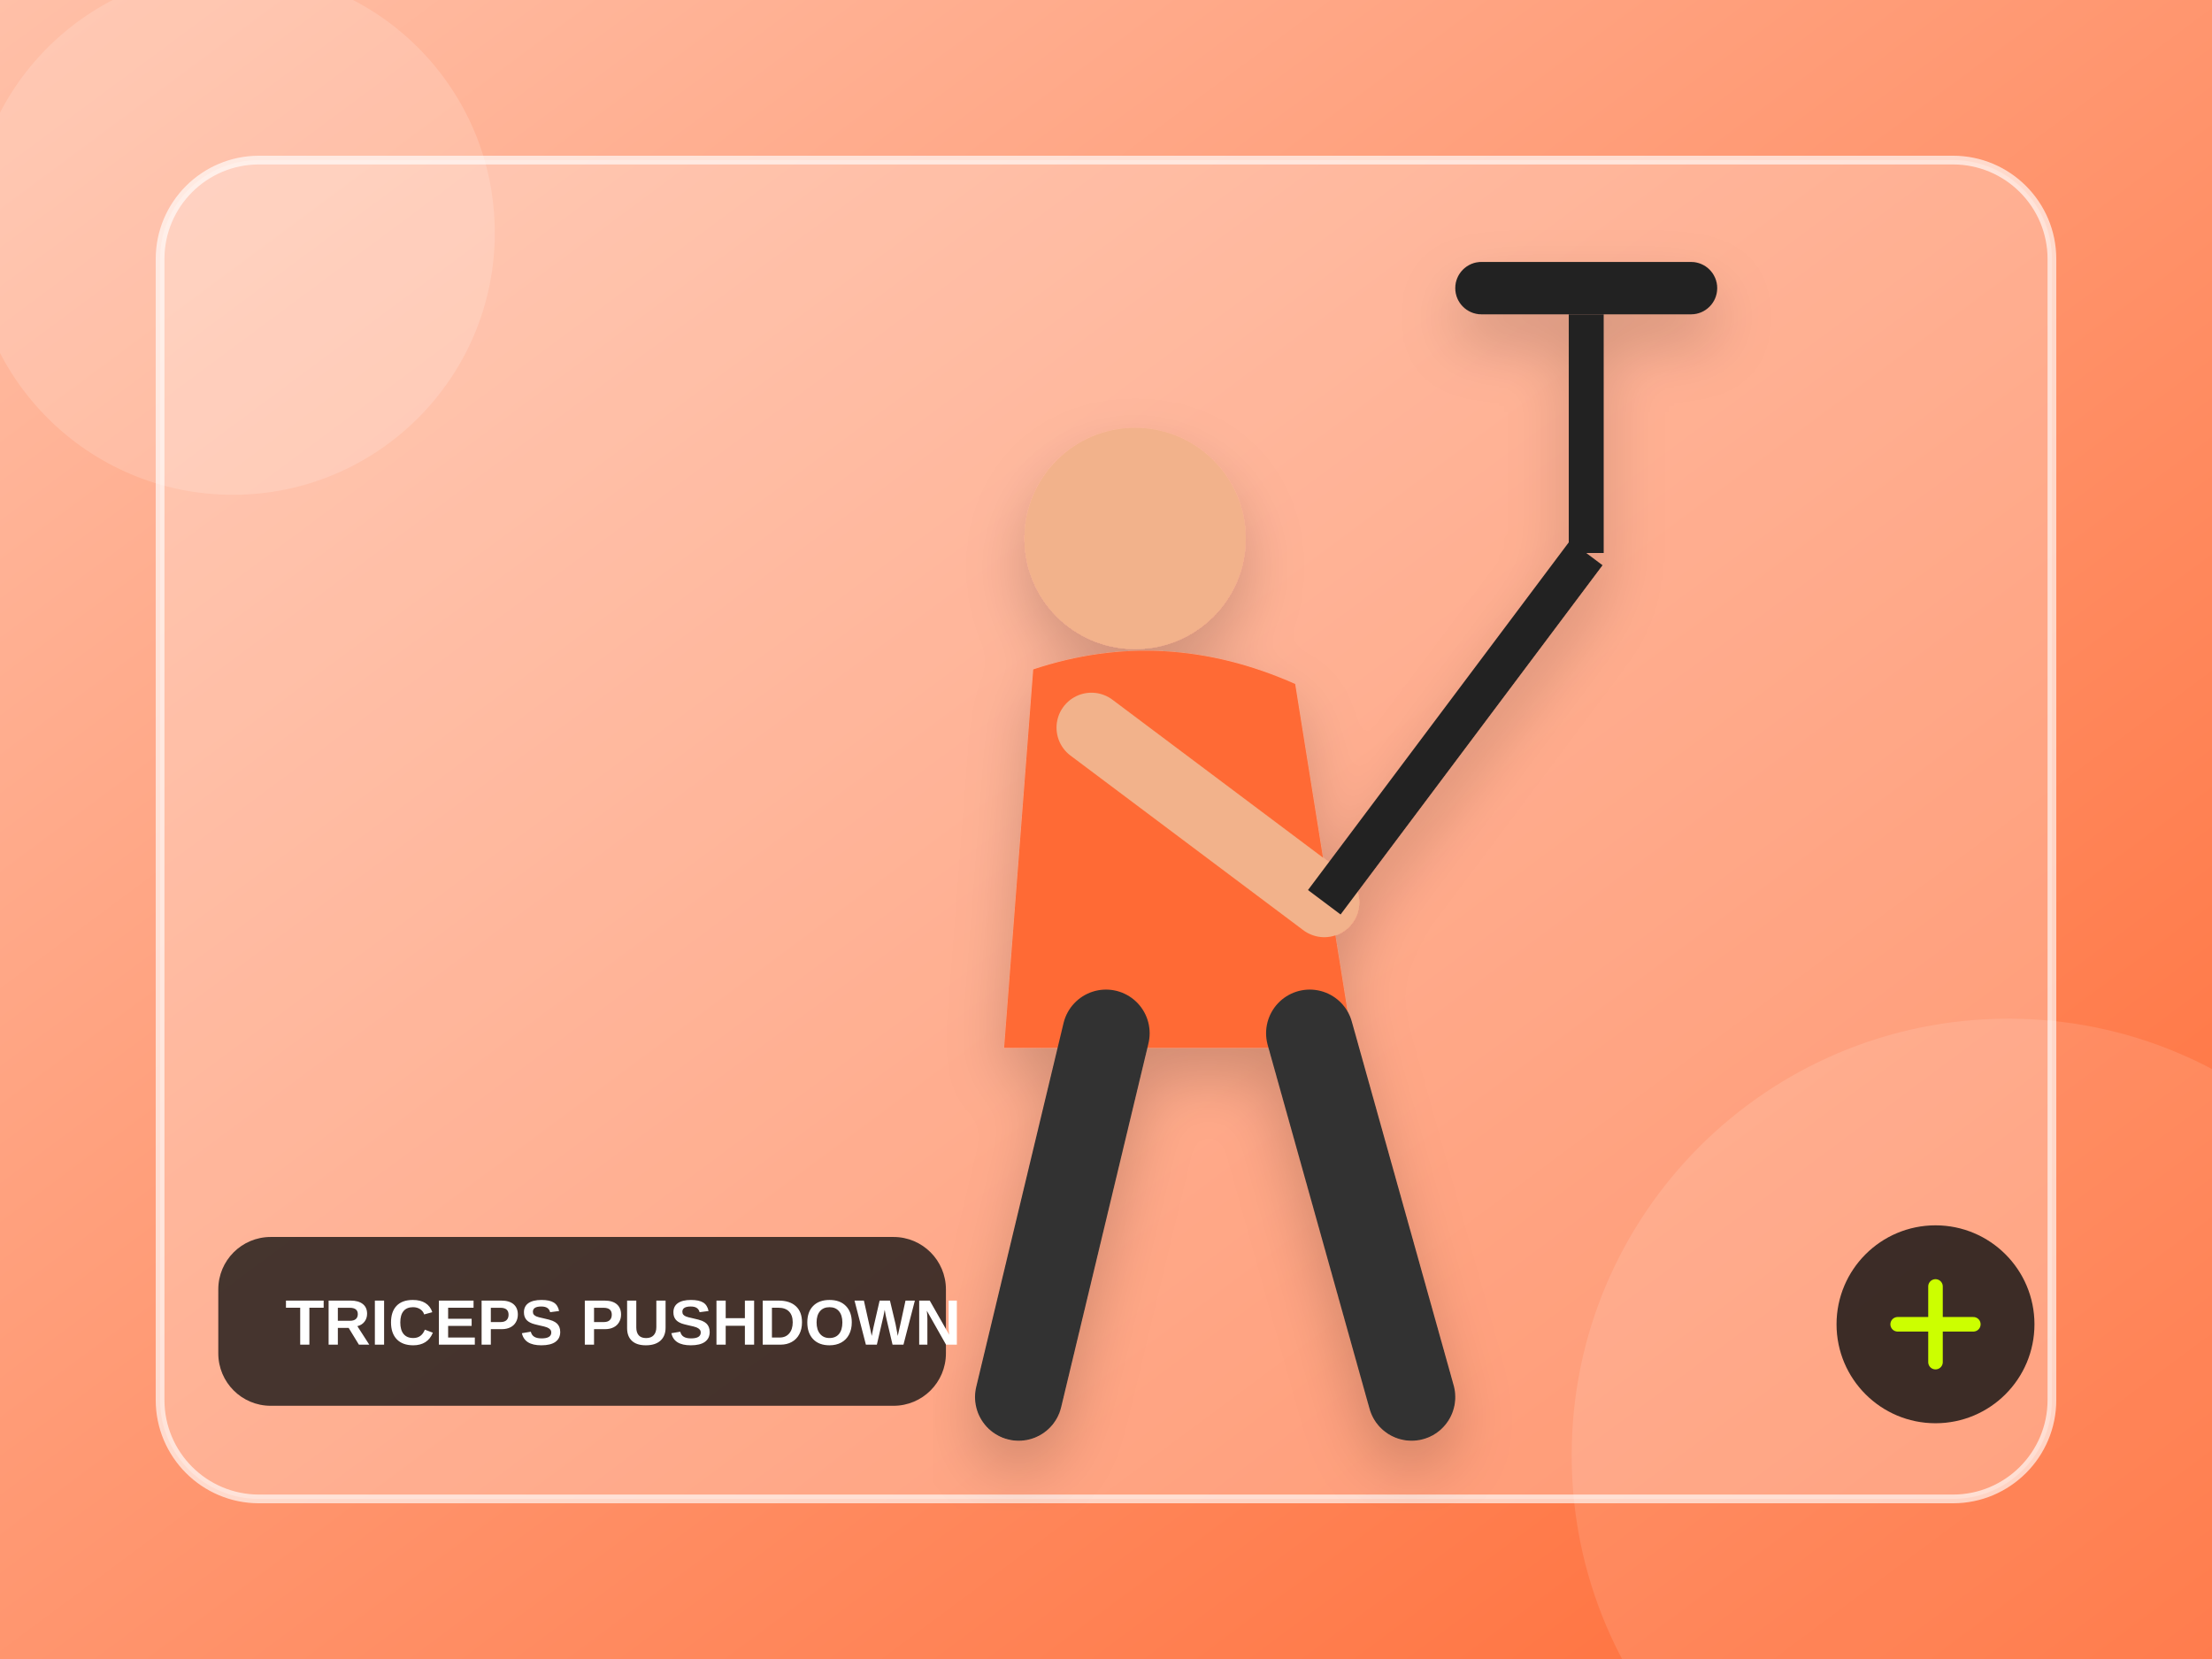
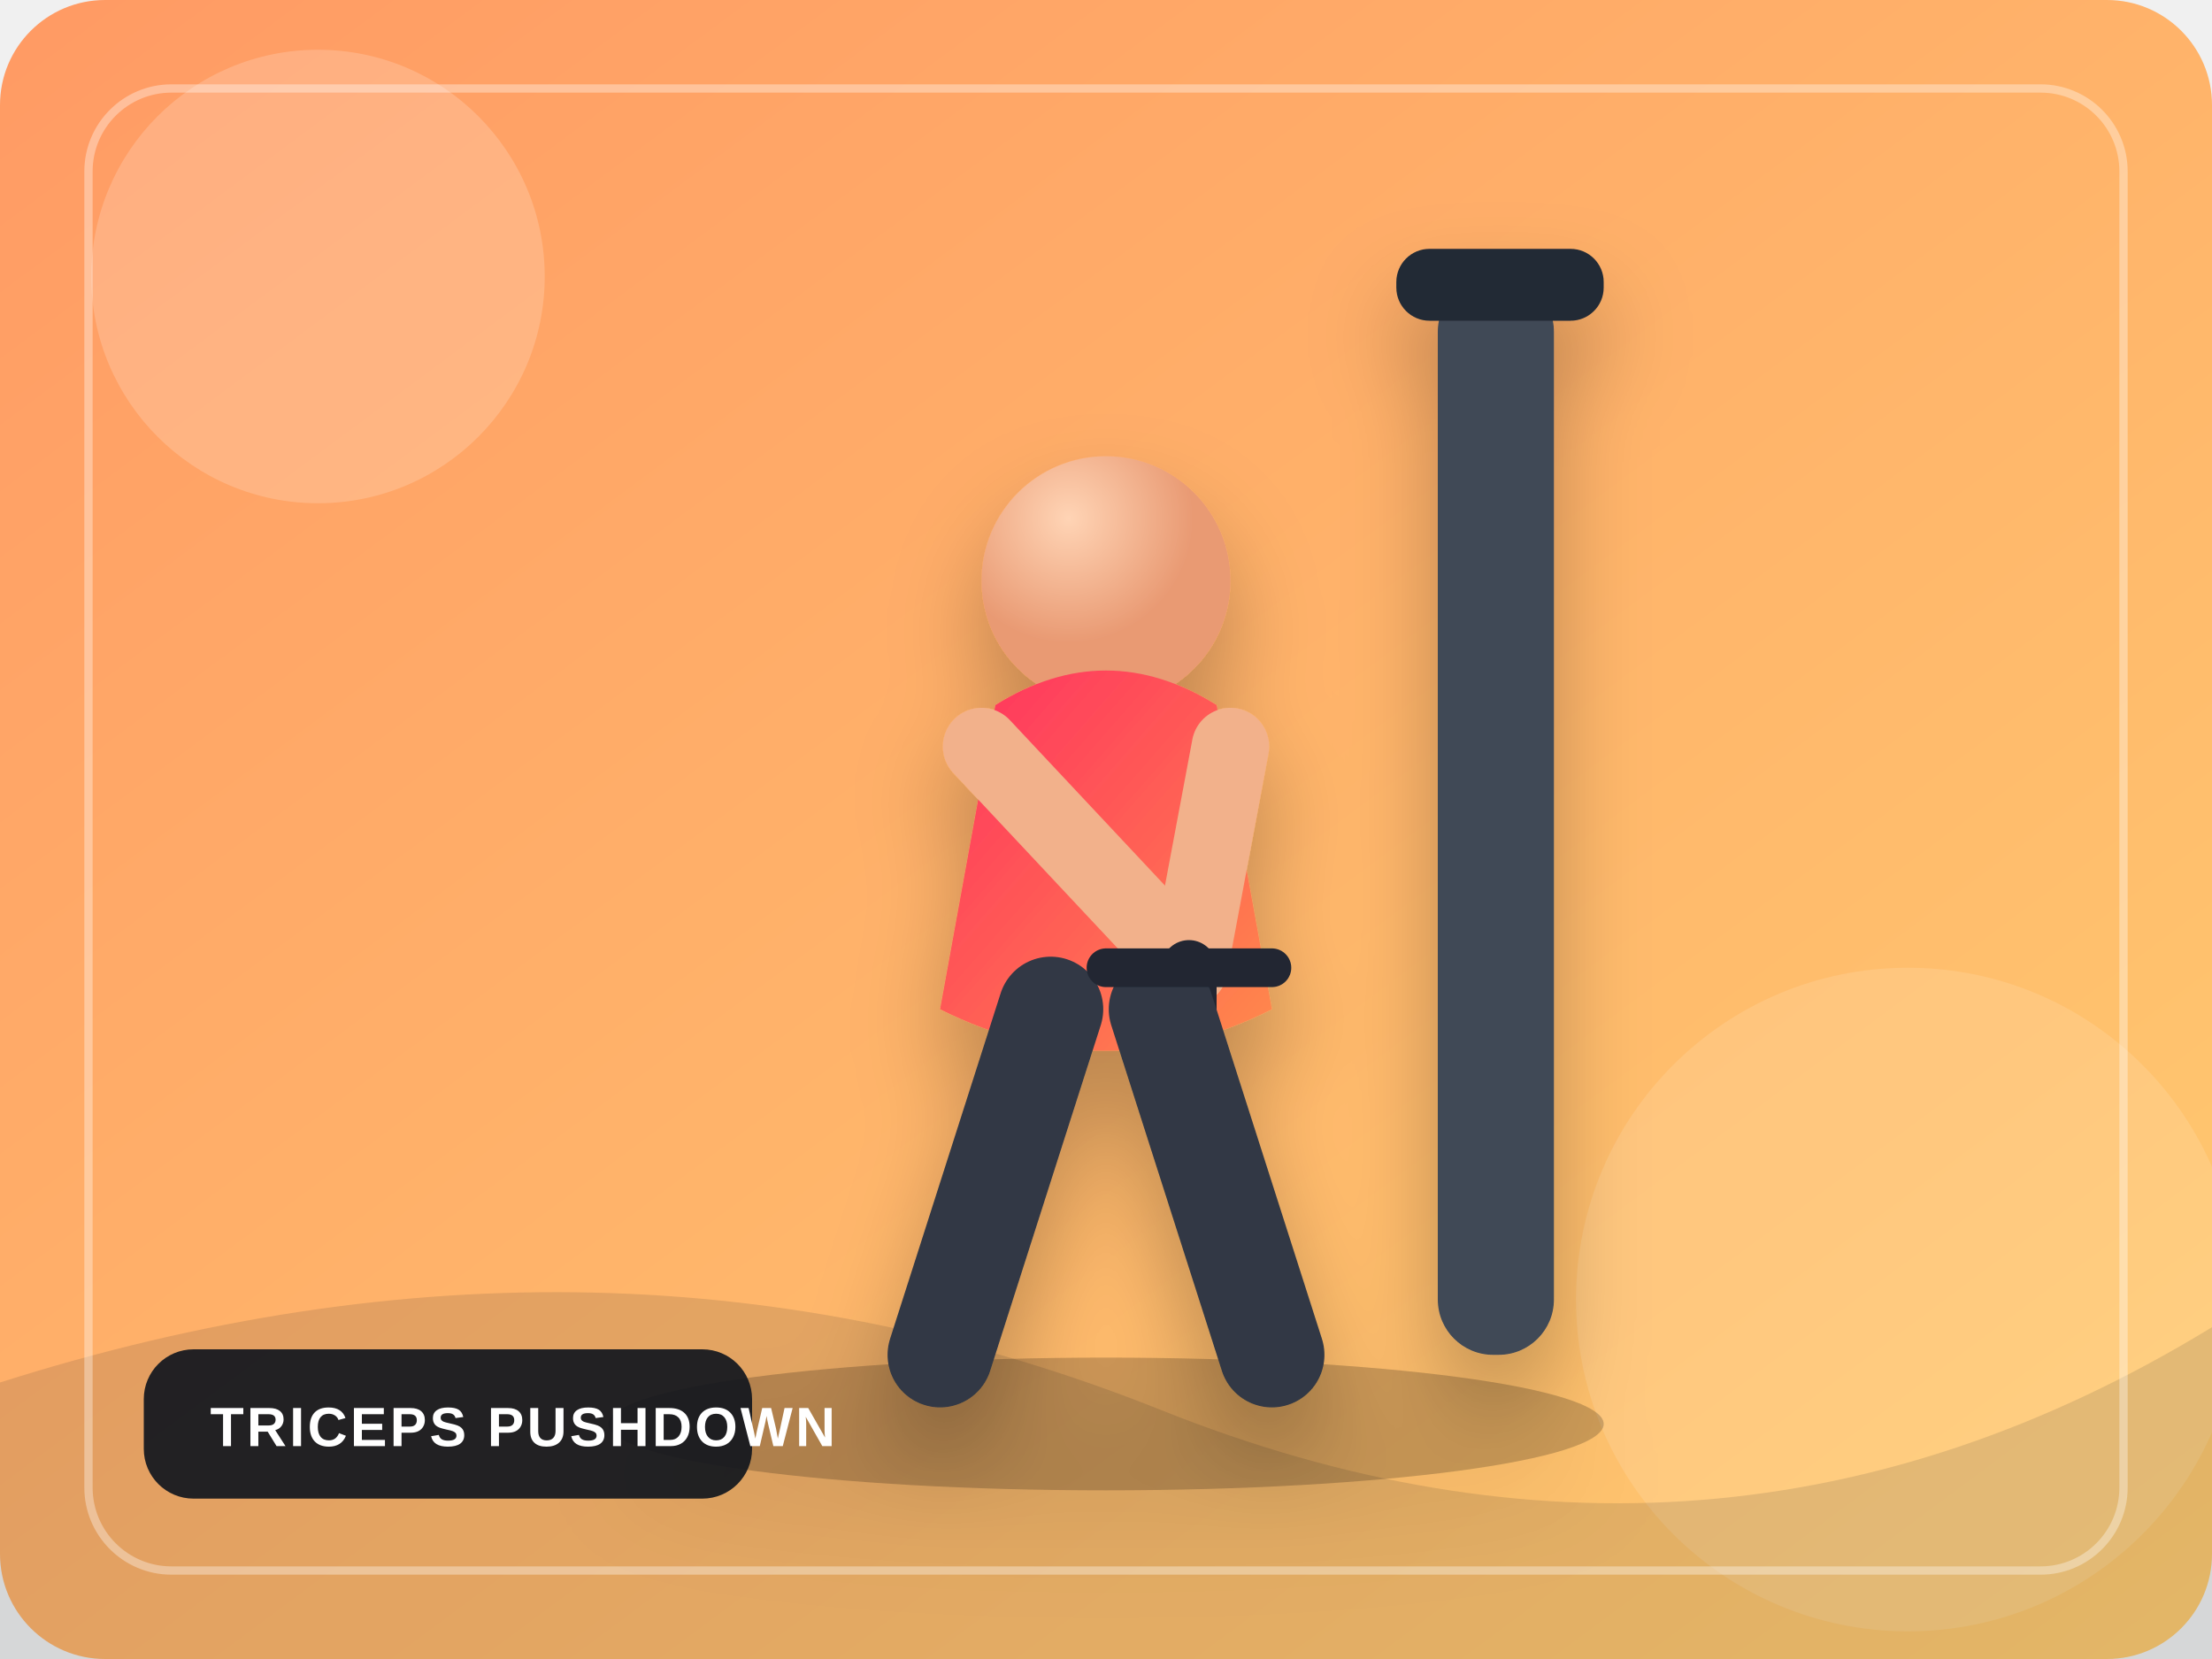
- <svg xmlns="http://www.w3.org/2000/svg" viewBox="0 0 760 570">
+ <svg xmlns="http://www.w3.org/2000/svg" viewBox="0 0 800 600" role="img" aria-label="TRICEPS PUSHDOWN 3D animated illustration">
  <defs>
-     <linearGradient id="g" x1="0" y1="0" x2="1" y2="1">
-       <stop offset="0" stop-color="#ffc0a8" />
-       <stop offset="1" stop-color="#ff6b35" />
+     <linearGradient id="bg" x1="0" y1="0" x2="1" y2="1">
+       <stop stop-color="#ff9a64" />
+       <stop offset="1" stop-color="#ffcc70" />
    </linearGradient>
-     <filter id="s">
-       <feDropShadow dx="0" dy="10" stdDeviation="10" flood-opacity=".18" />
+     <linearGradient id="shirt" x1="0" y1="0" x2="1" y2="1">
+       <stop stop-color="#ff315f" />
+       <stop offset="1" stop-color="#ff8a4c" />
+     </linearGradient>
+     <radialGradient id="skin" cx="35%" cy="25%">
+       <stop stop-color="#ffd4b5" />
+       <stop offset="1" stop-color="#e99a73" />
+     </radialGradient>
+     <filter id="shadow" x="-30%" y="-30%" width="160%" height="160%">
+       <feDropShadow dx="0" dy="18" stdDeviation="16" flood-opacity=".25" />
    </filter>
+     <filter id="soft" x="-30%" y="-30%" width="160%" height="160%">
+       <feGaussianBlur stdDeviation="12" />
+     </filter>
+     <style>.float{animation:float 3.4s ease-in-out infinite} @keyframes float{0%,100%{transform:translateY(0)}50%{transform:translateY(-8px)}}</style>
  </defs>
-   <rect width="760" height="570" fill="url(#g)" />
-   <circle cx="80" cy="80" r="90" fill="#fff" opacity=".16" />
-   <circle cx="690" cy="500" r="150" fill="#fff" opacity=".12" />
-   <rect x="55" y="55" width="650" height="460" rx="34" fill="#ffffff" opacity=".25" />
-   <rect x="55" y="55" width="650" height="460" rx="34" fill="none" stroke="#fff" stroke-width="3" opacity=".65" />
-   <g filter="url(#s)" transform="translate(0 10)">
-     <rect x="500" y="80" width="90" height="18" rx="9" fill="#222" />
-     <path d="M545 98 L545 180" stroke="#222" stroke-width="12" />
-     <circle cx="390" cy="175" r="38" fill="#f2b28b" />
-     <path d="M355 220 Q400 205 445 225 L465 350 L345 350 Z" fill="#ff6b35" />
-     <path d="M375 240 L455 300" stroke="#f2b28b" stroke-width="24" stroke-linecap="round" />
-     <path d="M455 300 L545 180" stroke="#222" stroke-width="14" />
-     <path d="M380 345 L350 470 M450 345 L485 470" stroke="#333" stroke-width="30" stroke-linecap="round" />
+   <rect width="800" height="600" rx="38" fill="url(#bg)" />
+   <circle cx="115" cy="100" r="82" fill="#fff" opacity=".18" />
+   <circle cx="690" cy="470" r="120" fill="#fff" opacity=".12" />
+   <path d="M0 500 Q220 430 420 510 T800 480 V600 H0Z" fill="#0f1720" opacity=".12" />
+   <g filter="url(#shadow)">
+     <g class="float">
+       <ellipse cx="400" cy="515" rx="180" ry="24" fill="#000" opacity=".2" />
+       <rect x="520" y="100" width="42" height="390" rx="20" fill="#3f4857" />
+       <rect x="505" y="90" width="75" height="26" rx="12" fill="#242b35" />
+       <circle cx="400" cy="210" r="45" fill="url(#skin)" />
+       <path d="M360 255 Q400 230 440 255 L460 365 Q400 395 340 365Z" fill="url(#shirt)" />
+       <path d="M355 270 L430 350" stroke="#f2b18b" stroke-width="28" stroke-linecap="round" />
+       <path d="M445 270 L430 350" stroke="#f2b18b" stroke-width="28" stroke-linecap="round" />
+       <path d="M430 350 L430 405" stroke="#202733" stroke-width="20" stroke-linecap="round" />
+       <path d="M380 365 L340 490" stroke="#303744" stroke-width="38" stroke-linecap="round" />
+       <path d="M420 365 L460 490" stroke="#303744" stroke-width="38" stroke-linecap="round" />
+       <path d="M400 350 H460" stroke="#202733" stroke-width="14" stroke-linecap="round" />
+     </g>
  </g>
-   <rect x="75" y="425" width="250" height="58" rx="18" fill="#111" opacity=".78" />
-   <text x="98" y="462" font-family="Arial, sans-serif" font-size="22" font-weight="800" fill="#fff">TRICEPS PUSHDOWN</text>
-   <circle cx="665" cy="455" r="34" fill="#111" opacity=".82" />
-   <path d="M652 455h26M665 442v26" stroke="#ccff00" stroke-width="5" stroke-linecap="round" />
+   <rect x="32" y="32" width="736" height="536" rx="30" fill="none" stroke="#fff" stroke-opacity=".35" stroke-width="3" />
+   <rect x="52" y="488" width="220" height="54" rx="18" fill="#11161d" opacity=".92" />
+   <text x="76" y="523" fill="#fff" font-family="Arial, sans-serif" font-size="20" font-weight="900" letter-spacing="1">TRICEPS PUSHDOWN</text>
</svg>
